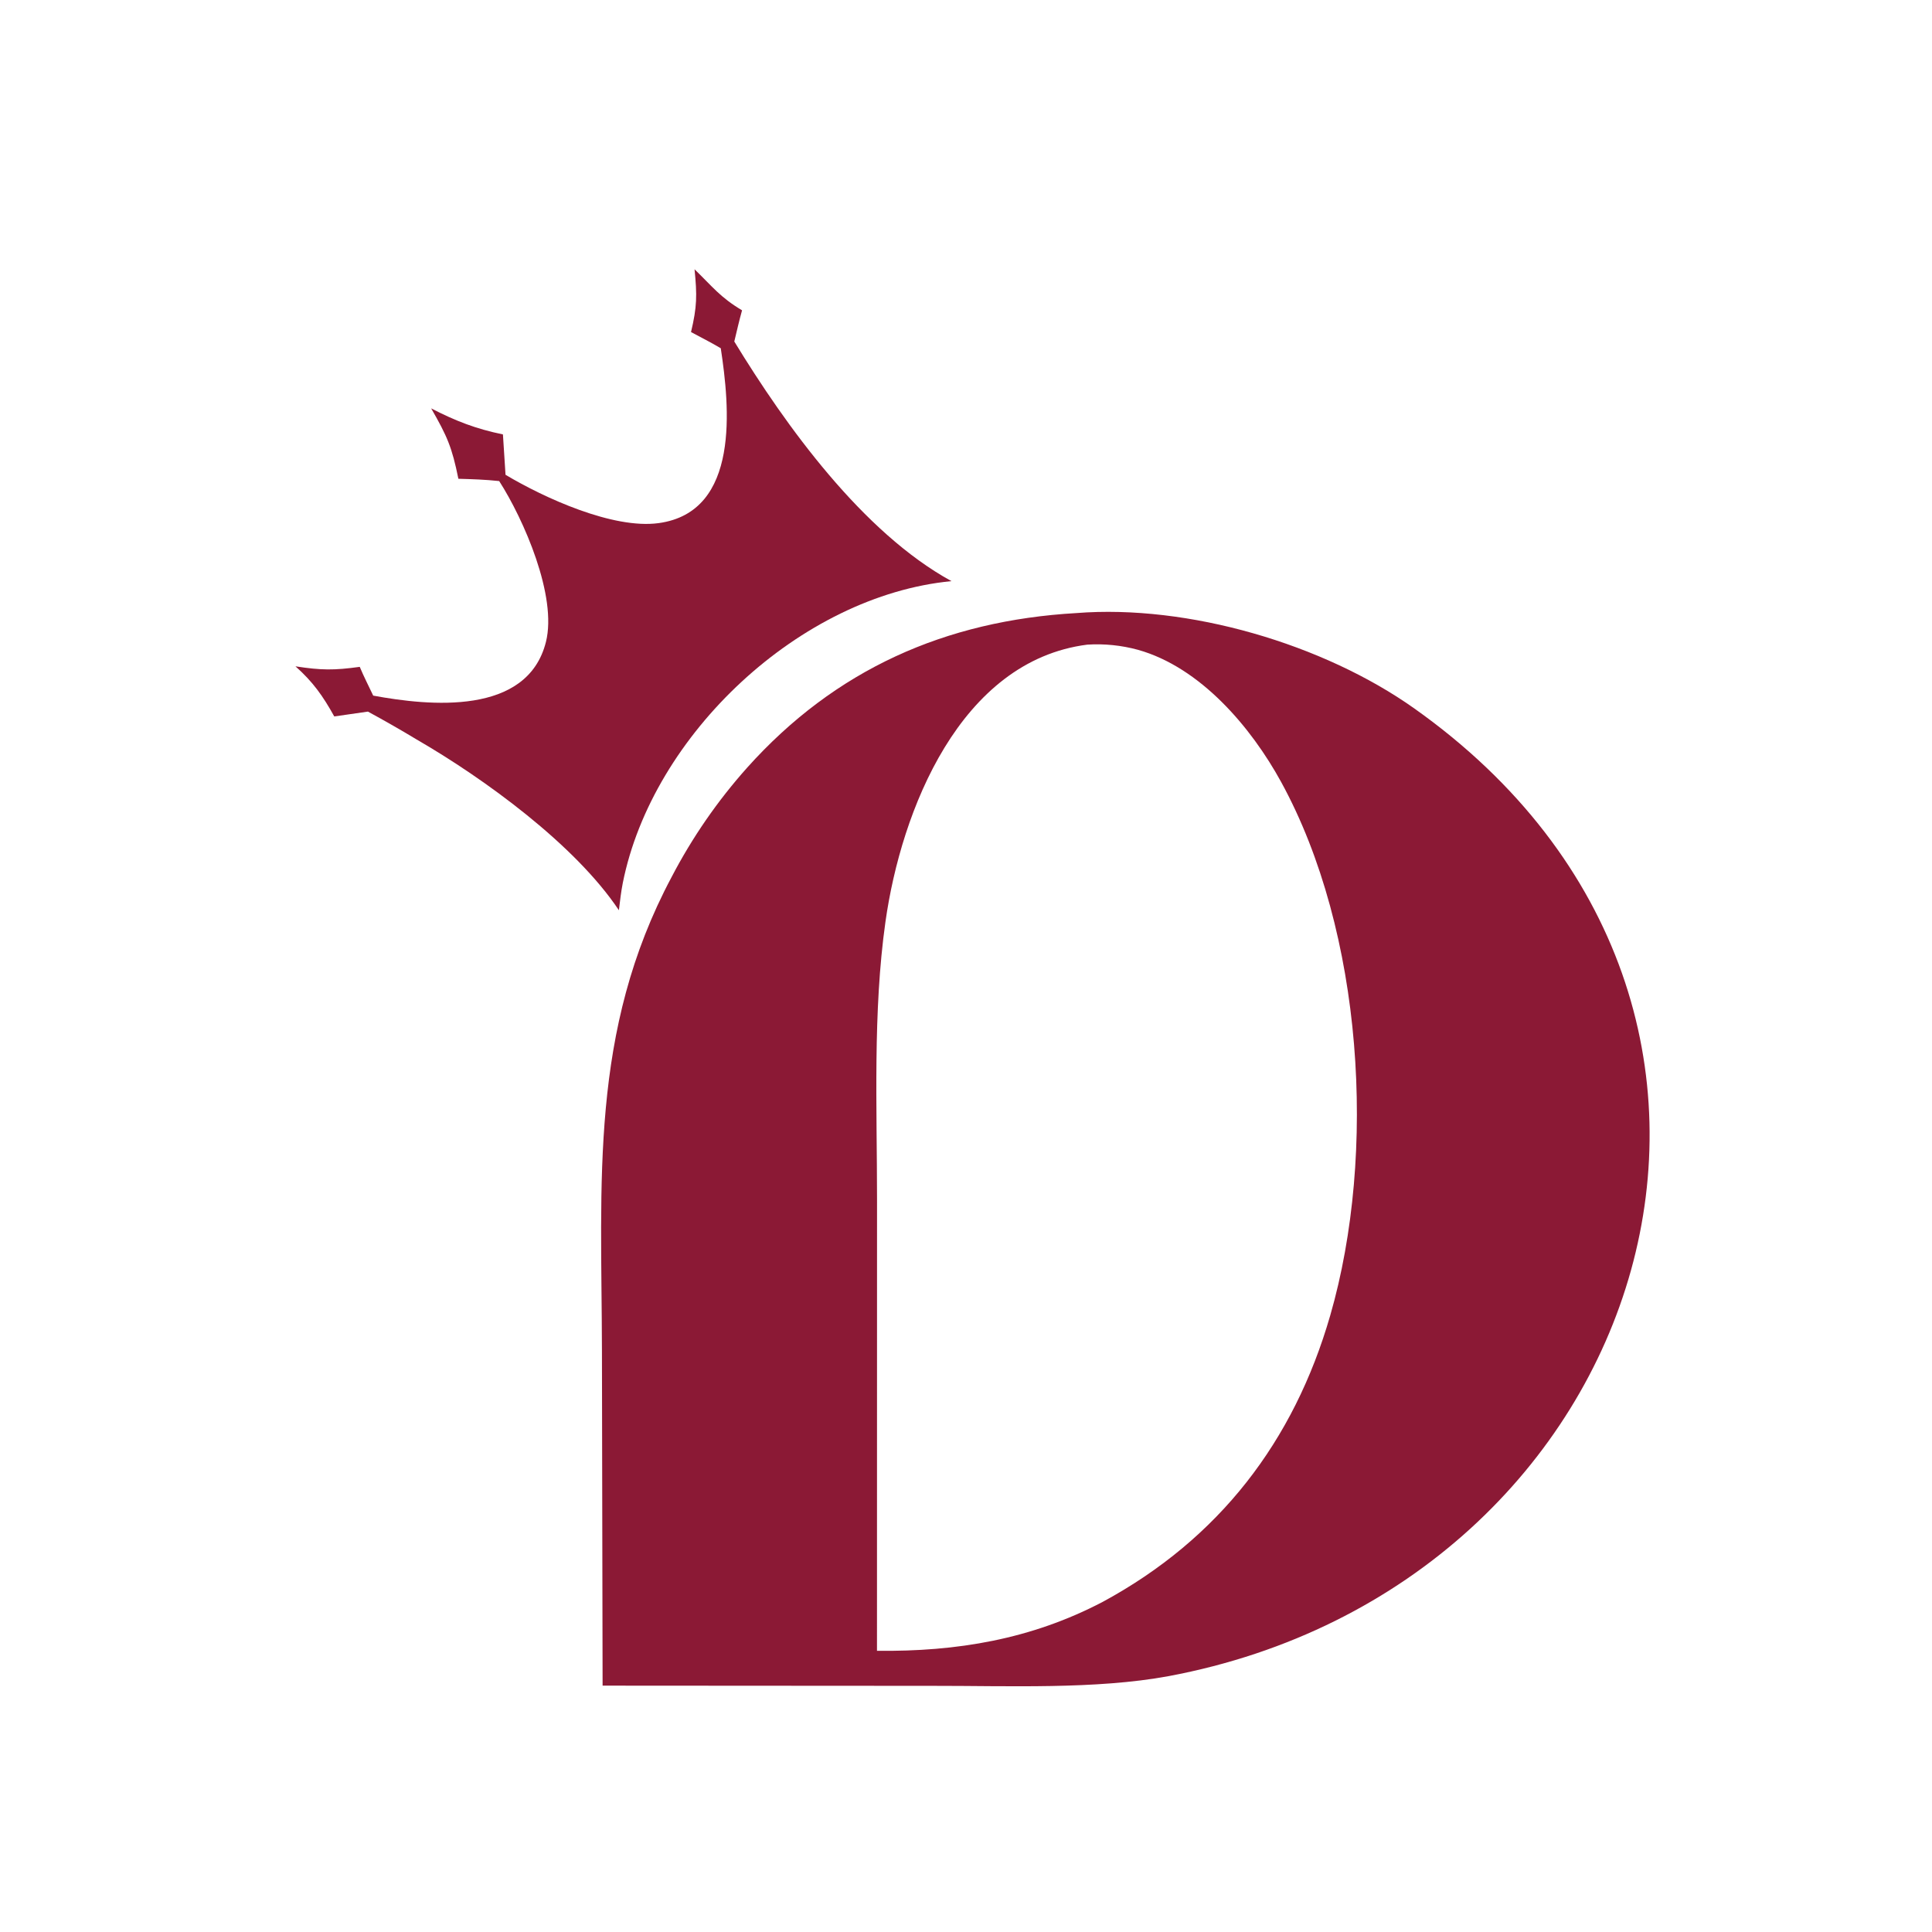
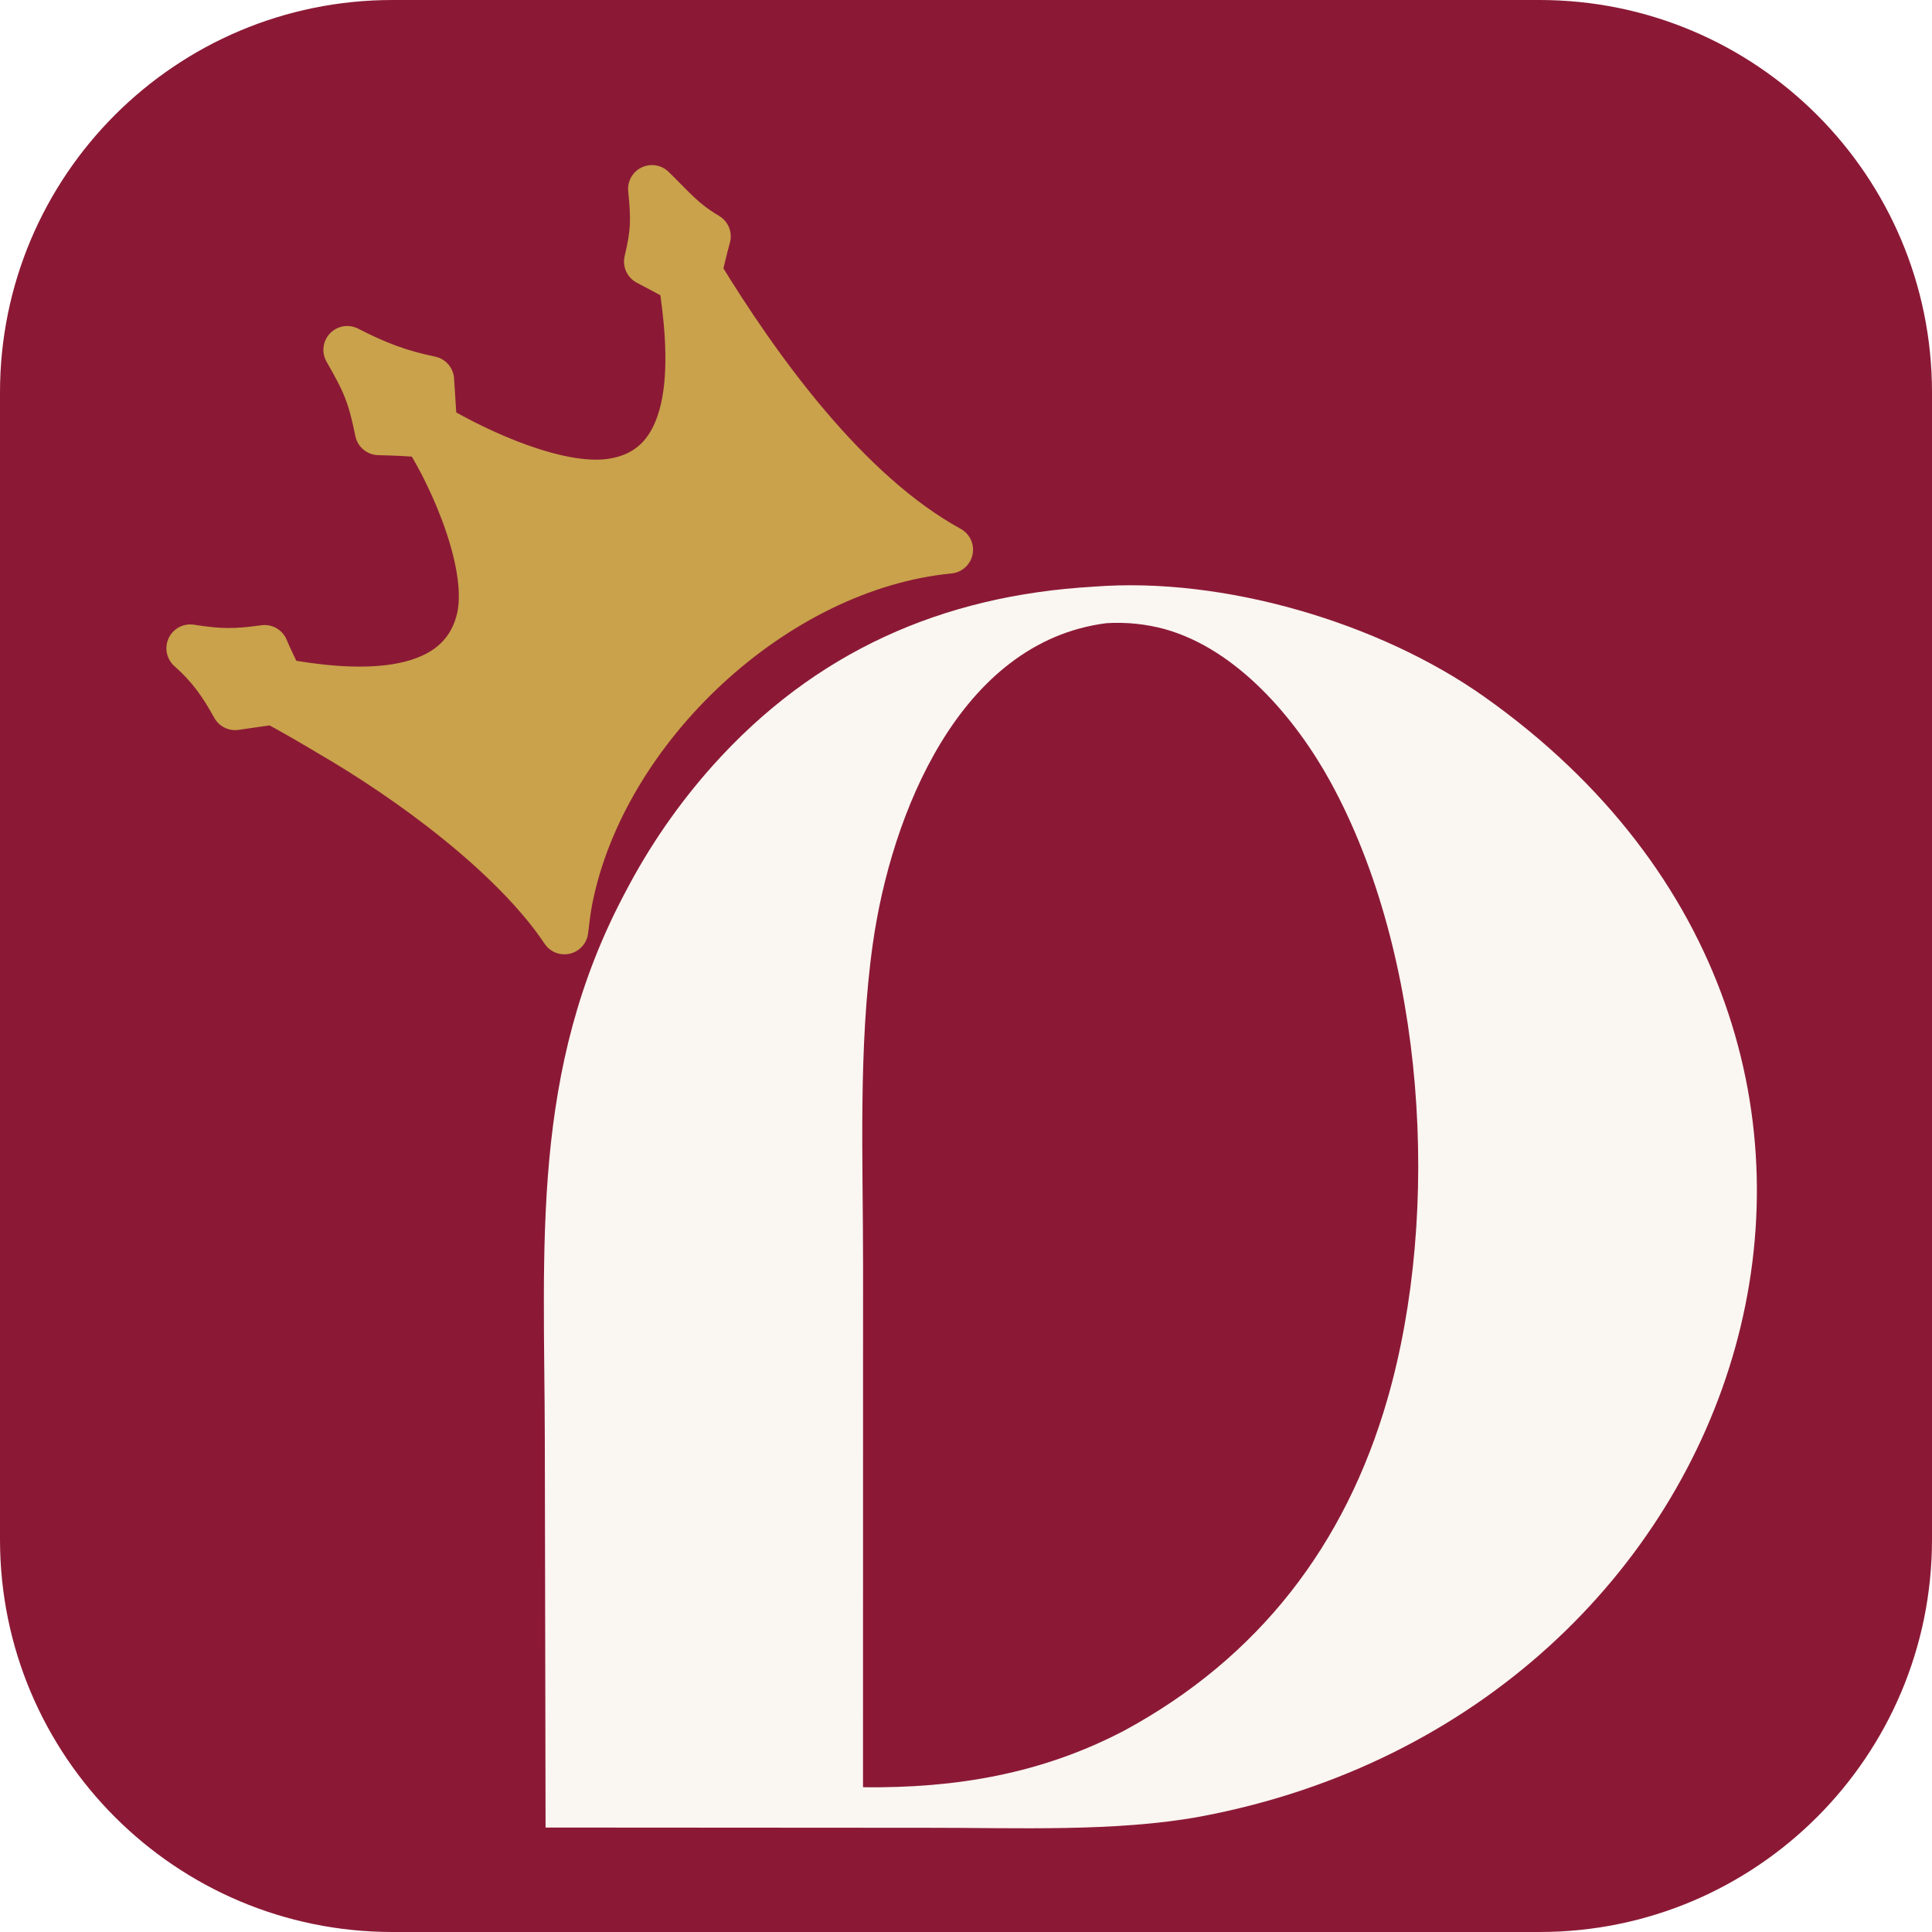
<svg xmlns="http://www.w3.org/2000/svg" viewBox="0 0 64 64" width="64" height="64">
-   <g transform="translate(7.050505 6) scale(0.05252525) translate(-540 -520)">
-     <path fill-rule="evenodd" fill="#8B1935" d="M 1084.56 792.422 C 1155.2 786.839 1240.42 811.948 1297.73 852.563 C 1563.91 1041.18 1447.53 1405.73 1142.82 1462.86 C 1096.74 1471.36 1041.57 1468.92 993.988 1468.99 L 785.811 1468.86 L 785.398 1257.48 C 785.198 1150.88 777.436 1056.21 829.356 958.854 C 842.299 934.005 858.283 910.862 876.938 889.959 C 932.468 827.987 1001.93 797.152 1084.56 792.422 z M 1091.51 812.325 C 1102.27 811.645 1113.06 812.748 1123.46 815.59 C 1162.81 826.629 1194.78 864.299 1213.77 898.985 C 1265.49 993.442 1274.23 1133.07 1244.71 1235.39 C 1221.79 1314.82 1174.57 1376.3 1101.33 1415.97 C 1056.13 1439.69 1009.2 1447.47 958.86 1446.89 L 958.892 1162.09 C 958.898 1104.6 956.189 1043.87 964.203 987.108 C 974.113 916.907 1011.25 822.566 1091.51 812.325 z" />
-     <path fill="#8B1935" d="M 843.801 575.595 C 855.289 586.729 859.93 593.212 873.764 601.483 C 871.954 607.943 870.434 614.614 868.868 621.15 C 901.311 674.356 949.835 741.609 1005.83 772.273 C 910.521 781.483 817.242 868.936 798.552 962.617 C 797.444 968.171 796.767 974.19 796.088 979.834 C 768.494 938.482 711.277 896.876 668.494 872.118 C 658.396 866.034 648.162 860.178 637.799 854.555 L 616.584 857.61 C 609.403 844.66 603.095 835.772 592.112 826.003 C 608.317 828.521 616.544 828.57 632.652 826.336 C 635.005 832.006 638.46 838.826 641.141 844.477 C 676.593 851.033 738.34 857.297 750.073 810.636 C 757.308 781.864 736.129 733.391 720.594 709.166 C 711.576 708.207 703.874 707.978 694.856 707.722 C 690.879 687.989 687.811 680.892 677.697 663.323 C 693.124 671.282 705.976 676.261 722.956 679.74 L 724.589 705.202 C 749.067 719.815 792.385 739.587 821.107 735.692 C 872.945 728.661 865.85 661.672 860.342 625.402 C 854.387 621.868 847.732 618.476 841.578 615.198 C 845.39 599.183 845.437 592.026 843.801 575.595 z" />
+   <rect width="64" height="64" rx="13" fill="#8B1935" />
+   <g transform="translate(3.135354 2.88) scale(0.06076768) translate(-540 -520)">
+     <path fill-rule="evenodd" fill="#FAF6F2" d="M 1084.56 792.422 C 1155.2 786.839 1240.42 811.948 1297.73 852.563 C 1563.91 1041.18 1447.53 1405.73 1142.82 1462.86 C 1096.74 1471.36 1041.57 1468.92 993.988 1468.99 L 785.811 1468.86 L 785.398 1257.48 C 785.198 1150.88 777.436 1056.21 829.356 958.854 C 842.299 934.005 858.283 910.862 876.938 889.959 C 932.468 827.987 1001.93 797.152 1084.56 792.422 z M 1091.51 812.325 C 1102.27 811.645 1113.06 812.748 1123.46 815.59 C 1162.81 826.629 1194.78 864.299 1213.77 898.985 C 1265.49 993.442 1274.23 1133.07 1244.71 1235.39 C 1221.79 1314.82 1174.57 1376.3 1101.33 1415.97 C 1056.13 1439.69 1009.2 1447.47 958.86 1446.89 L 958.892 1162.09 C 958.898 1104.6 956.189 1043.87 964.203 987.108 C 974.113 916.907 1011.25 822.566 1091.51 812.325 z" />
+     <path fill="#C9A24B" stroke="#C9A24B" stroke-width="26" stroke-linejoin="round" d="M 843.801 575.595 C 855.289 586.729 859.93 593.212 873.764 601.483 C 871.954 607.943 870.434 614.614 868.868 621.15 C 901.311 674.356 949.835 741.609 1005.83 772.273 C 910.521 781.483 817.242 868.936 798.552 962.617 C 797.444 968.171 796.767 974.19 796.088 979.834 C 768.494 938.482 711.277 896.876 668.494 872.118 C 658.396 866.034 648.162 860.178 637.799 854.555 L 616.584 857.61 C 609.403 844.66 603.095 835.772 592.112 826.003 C 608.317 828.521 616.544 828.57 632.652 826.336 C 635.005 832.006 638.46 838.826 641.141 844.477 C 676.593 851.033 738.34 857.297 750.073 810.636 C 757.308 781.864 736.129 733.391 720.594 709.166 C 711.576 708.207 703.874 707.978 694.856 707.722 C 690.879 687.989 687.811 680.892 677.697 663.323 C 693.124 671.282 705.976 676.261 722.956 679.74 L 724.589 705.202 C 749.067 719.815 792.385 739.587 821.107 735.692 C 872.945 728.661 865.85 661.672 860.342 625.402 C 854.387 621.868 847.732 618.476 841.578 615.198 C 845.39 599.183 845.437 592.026 843.801 575.595 z" />
  </g>
</svg>
